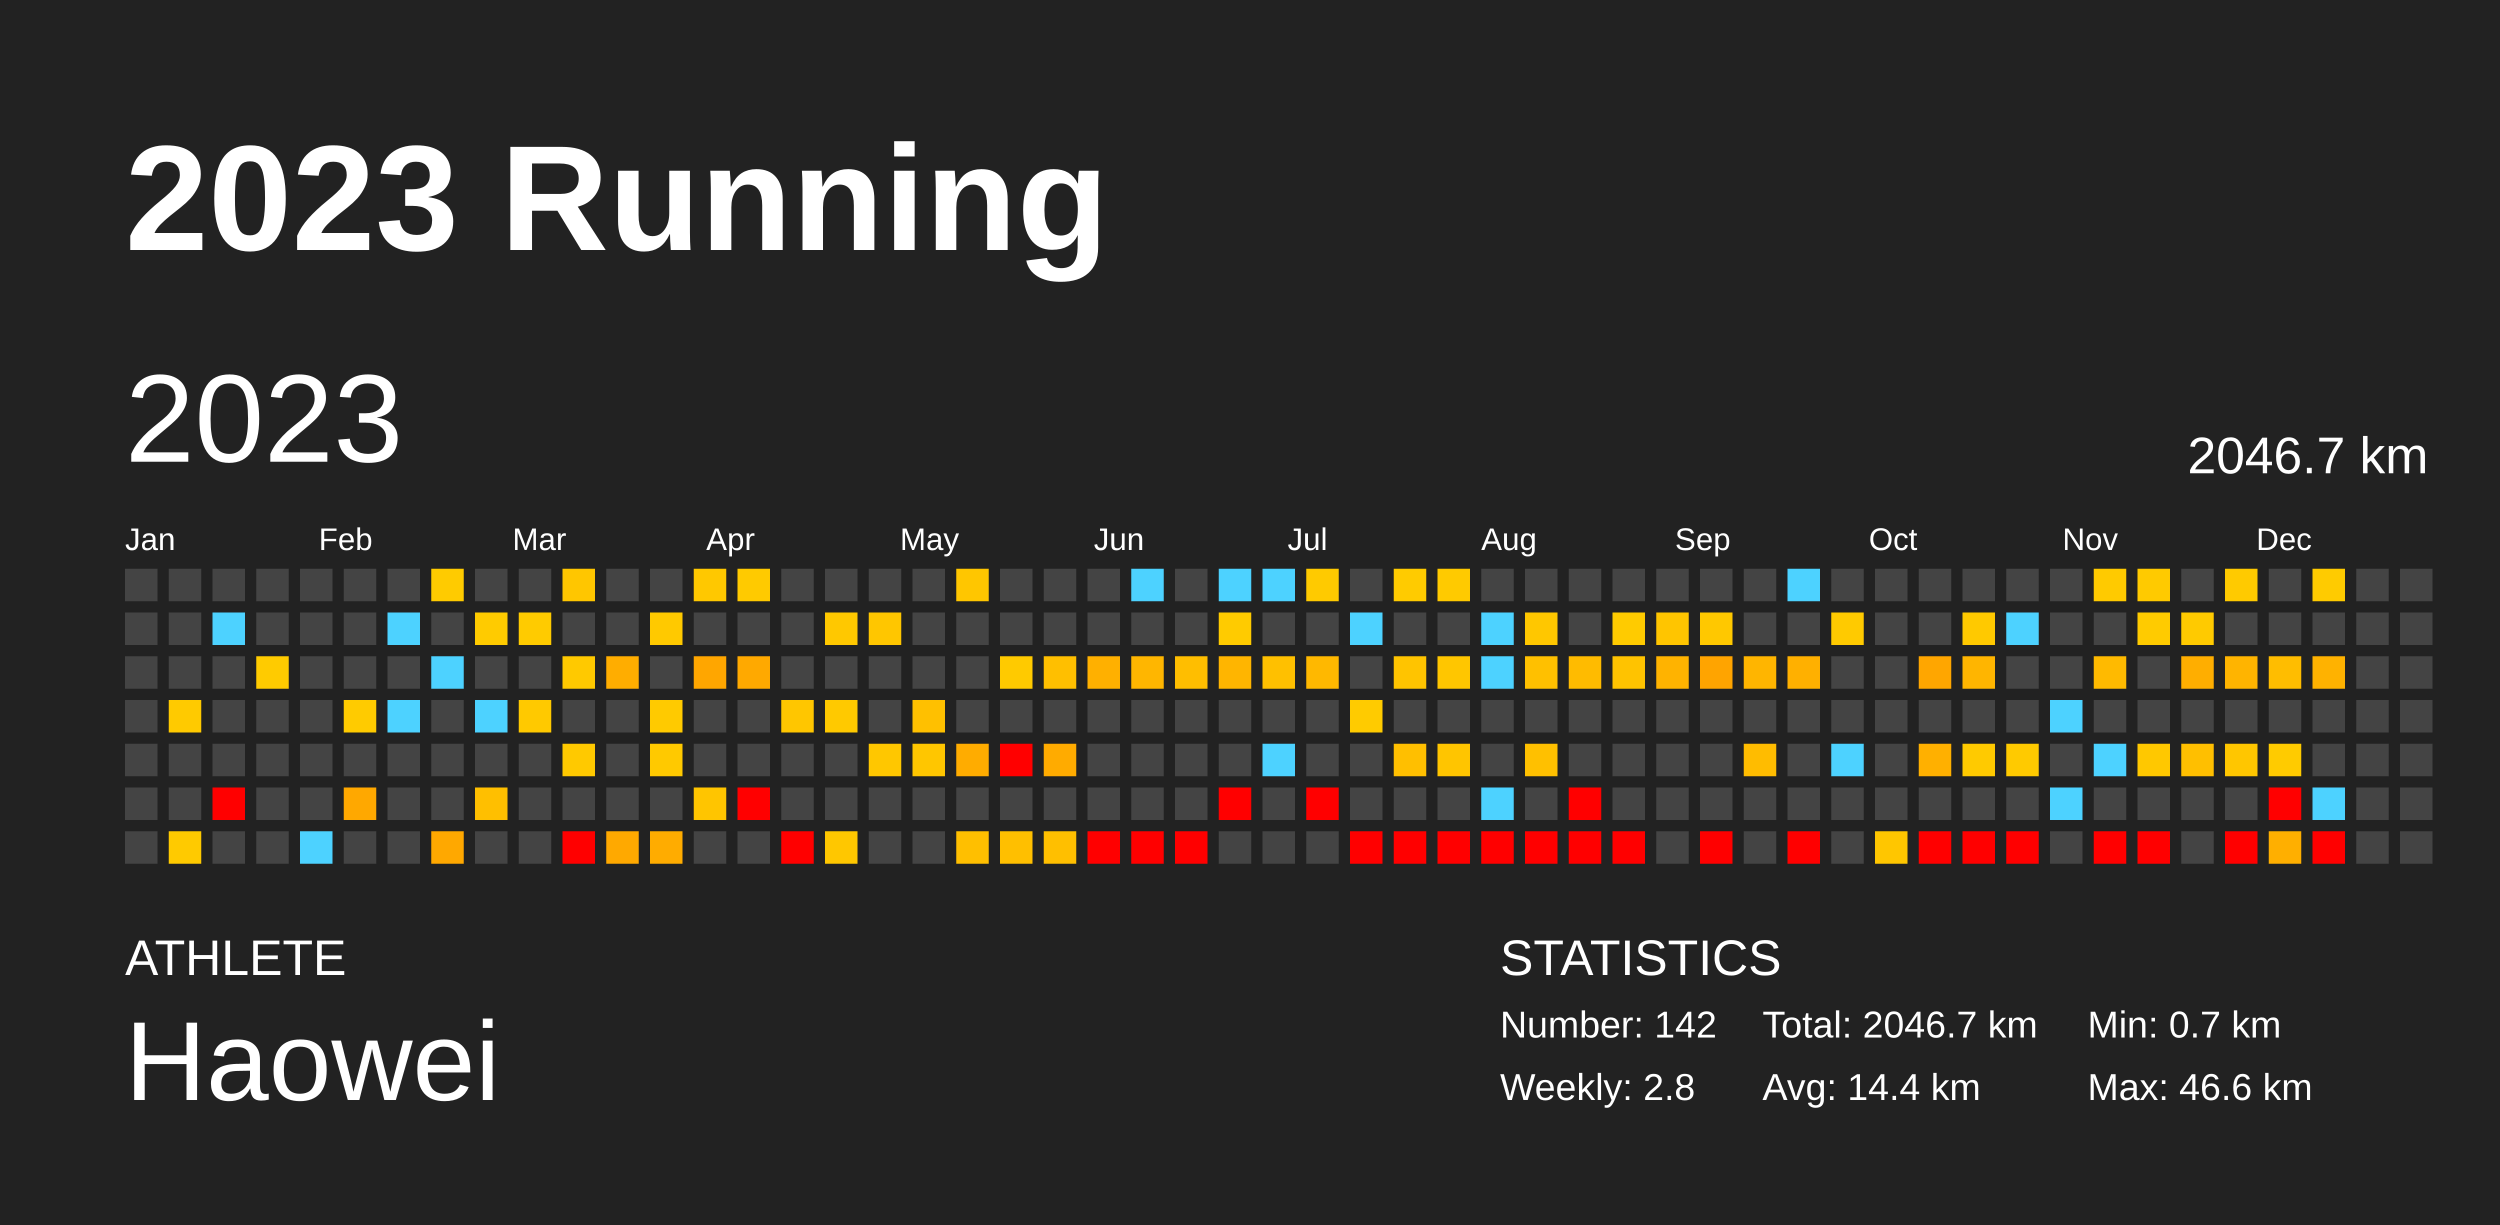
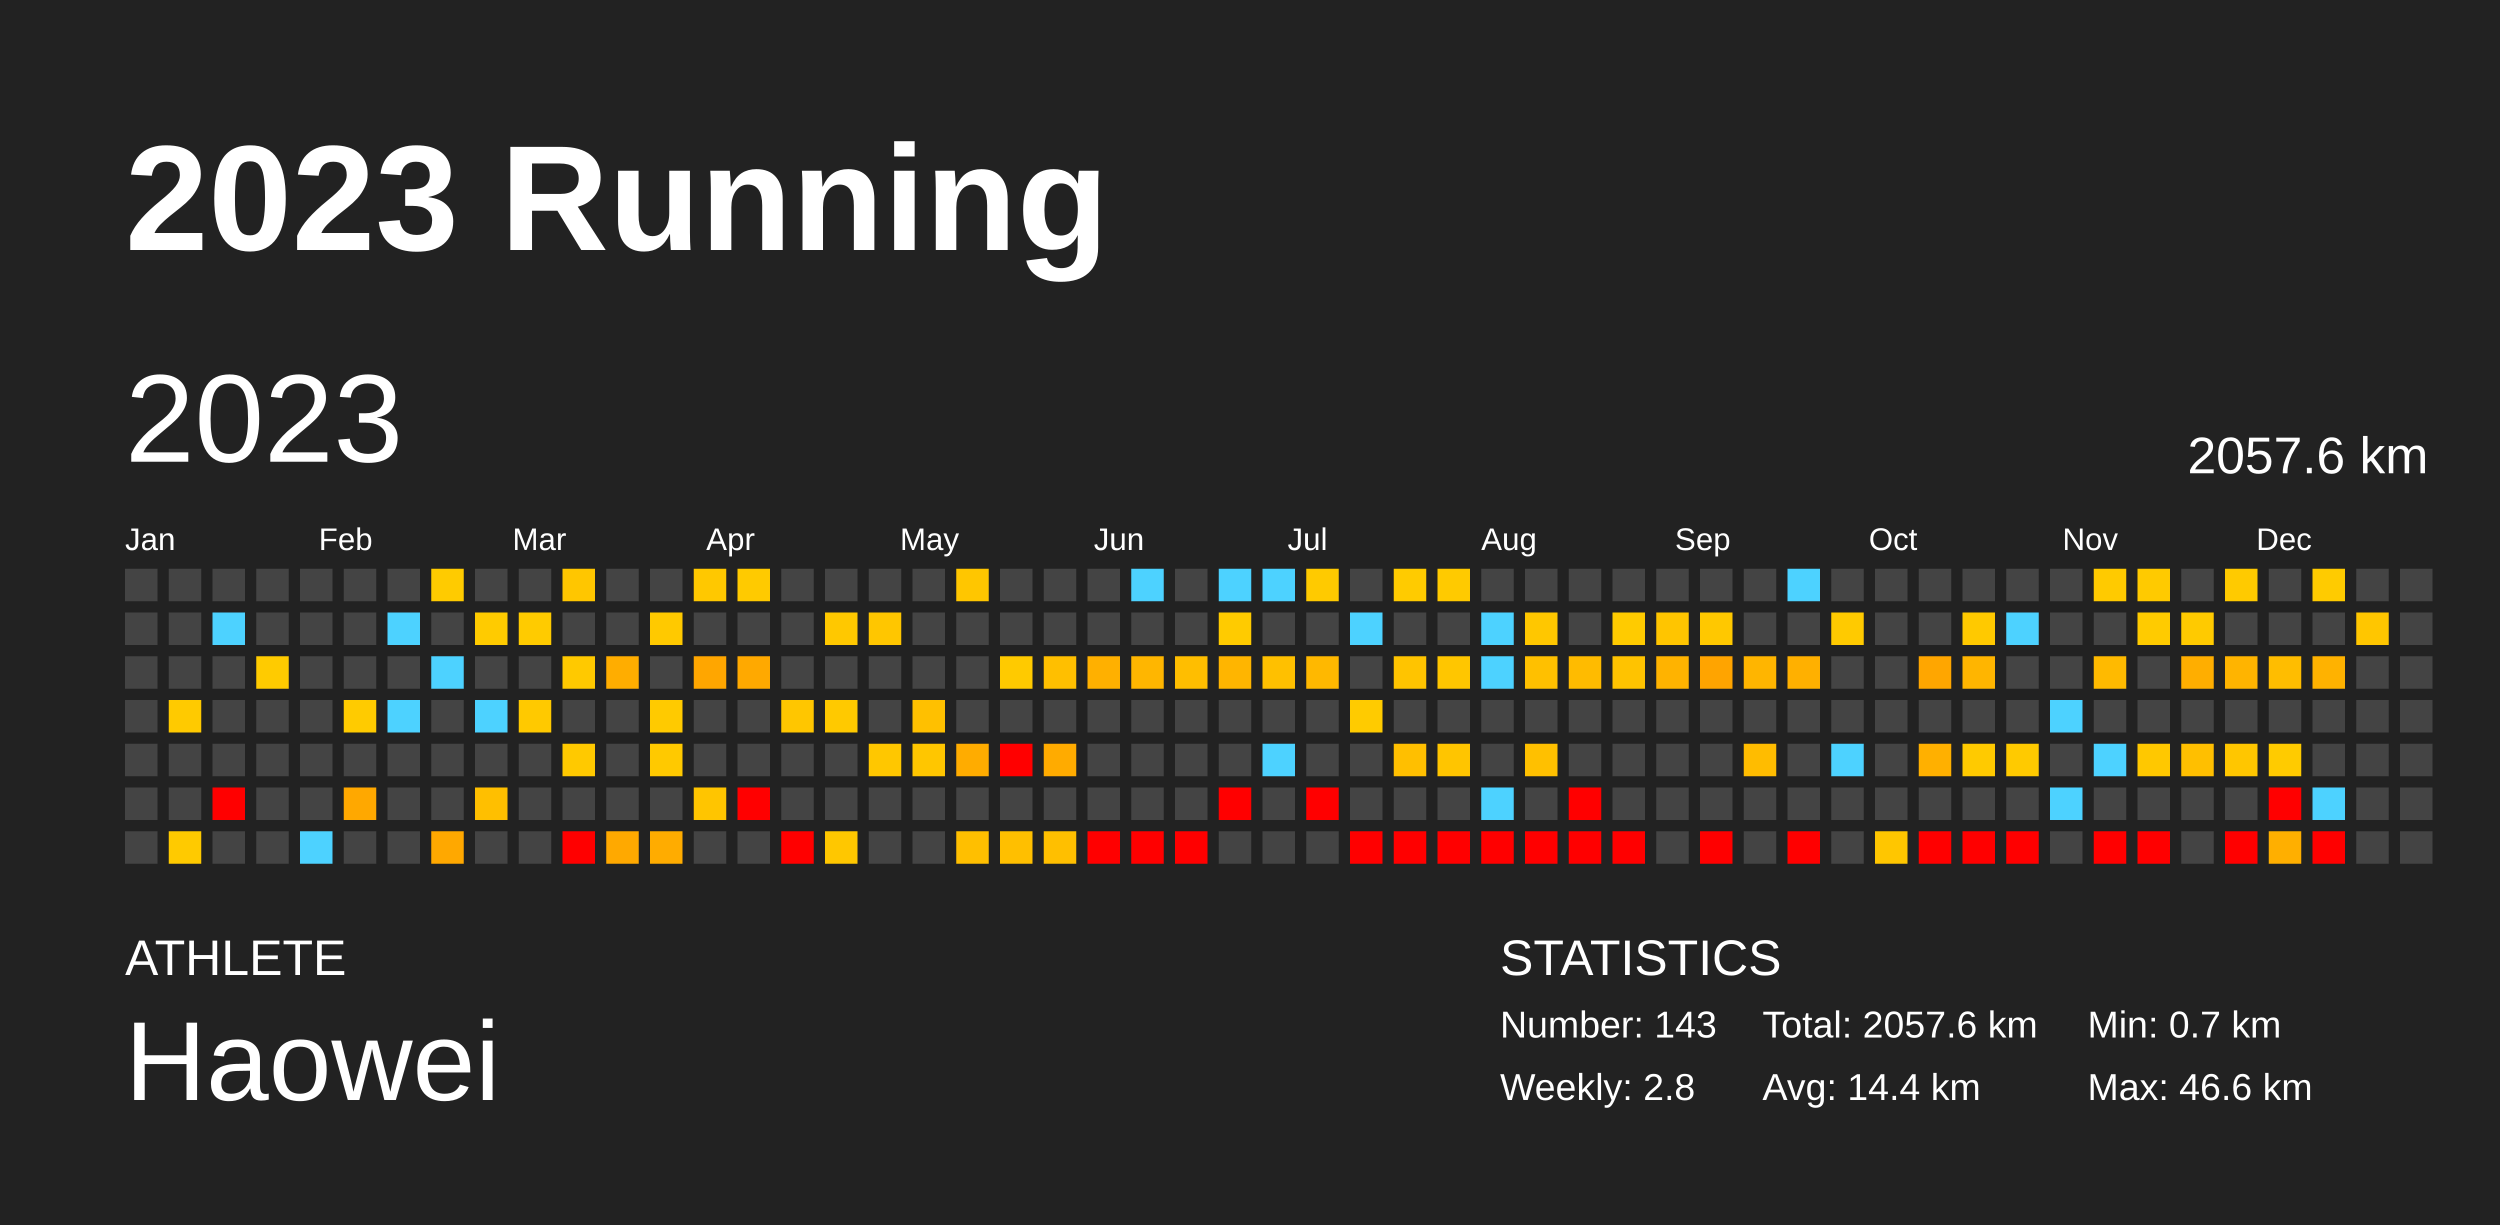
<svg xmlns="http://www.w3.org/2000/svg" baseProfile="full" height="98mm" version="1.1" viewBox="0,0,200,98" width="200mm">
  <defs />
  <rect fill="#222222" height="98" width="200" x="0" y="0" />
  <text fill="#FFFFFF" style="font-size:12px; font-family:Arial; font-weight:bold;" x="10" y="20">2023 Running</text>
  <text fill="#FFFFFF" style="font-size:4px; font-family:Arial" x="10" y="78">ATHLETE</text>
  <text fill="#FFFFFF" style="font-size:9px; font-family:Arial" x="10" y="88">Haowei</text>
  <text fill="#FFFFFF" style="font-size:4px; font-family:Arial" x="120" y="78">STATISTICS</text>
-   <text fill="#FFFFFF" style="font-size:3px; font-family:Arial" x="120" y="83">Number: 142</text>
+   <text fill="#FFFFFF" style="font-size:3px; font-family:Arial" x="120" y="83">Number: 143</text>
  <text fill="#FFFFFF" style="font-size:3px; font-family:Arial" x="120" y="88">Weekly: 2.8</text>
-   <text fill="#FFFFFF" style="font-size:3px; font-family:Arial" x="141" y="83">Total: 2046.7 km</text>
+   <text fill="#FFFFFF" style="font-size:3px; font-family:Arial" x="141" y="83">Total: 2057.6 km</text>
  <text fill="#FFFFFF" style="font-size:3px; font-family:Arial" x="141" y="88">Avg: 14.4 km</text>
  <text fill="#FFFFFF" style="font-size:3px; font-family:Arial" x="167" y="83">Min: 0.7 km</text>
  <text fill="#FFFFFF" style="font-size:3px; font-family:Arial" x="167" y="88">Max: 46.6 km</text>
  <text dominant-baseline="hanging" fill="#FFFFFF" style="font-size:10.0px; font-family:Arial;" x="10" y="30">2023</text>
-   <text dominant-baseline="hanging" fill="#FFFFFF" style="font-size:4.125px; font-family:Arial;" x="175" y="35">2046.7 km</text>
+   <text dominant-baseline="hanging" fill="#FFFFFF" style="font-size:4.125px; font-family:Arial;" x="175" y="35">2057.6 km</text>
  <text fill="#FFFFFF" style="font-size:2.5px; font-family:Arial" x="10.0" y="44">Jan</text>
  <text fill="#FFFFFF" style="font-size:2.5px; font-family:Arial" x="25.5" y="44">Feb</text>
  <text fill="#FFFFFF" style="font-size:2.5px; font-family:Arial" x="41.0" y="44">Mar</text>
  <text fill="#FFFFFF" style="font-size:2.5px; font-family:Arial" x="56.5" y="44">Apr</text>
  <text fill="#FFFFFF" style="font-size:2.5px; font-family:Arial" x="72.0" y="44">May</text>
  <text fill="#FFFFFF" style="font-size:2.5px; font-family:Arial" x="87.5" y="44">Jun</text>
  <text fill="#FFFFFF" style="font-size:2.5px; font-family:Arial" x="103.0" y="44">Jul</text>
  <text fill="#FFFFFF" style="font-size:2.5px; font-family:Arial" x="118.5" y="44">Aug</text>
  <text fill="#FFFFFF" style="font-size:2.5px; font-family:Arial" x="134.0" y="44">Sep</text>
  <text fill="#FFFFFF" style="font-size:2.5px; font-family:Arial" x="149.5" y="44">Oct</text>
  <text fill="#FFFFFF" style="font-size:2.5px; font-family:Arial" x="165.0" y="44">Nov</text>
  <text fill="#FFFFFF" style="font-size:2.5px; font-family:Arial" x="180.5" y="44">Dec</text>
  <rect fill="#444444" height="2.6" width="2.6" x="10.0" y="45.5" />
  <rect fill="#444444" height="2.6" width="2.6" x="10.0" y="49.0" />
  <rect fill="#444444" height="2.6" width="2.6" x="10.0" y="52.5" />
  <rect fill="#444444" height="2.6" width="2.6" x="10.0" y="56.0" />
  <rect fill="#444444" height="2.6" width="2.6" x="10.0" y="59.5" />
  <rect fill="#444444" height="2.6" width="2.6" x="10.0" y="63.0" />
  <rect fill="#444444" height="2.6" width="2.6" x="10.0" y="66.5" />
  <rect fill="#444444" height="2.6" width="2.6" x="13.5" y="45.5" />
  <rect fill="#444444" height="2.6" width="2.6" x="13.5" y="49.0" />
  <rect fill="#444444" height="2.6" width="2.6" x="13.5" y="52.5" />
  <rect fill="#ffca00" height="2.6" width="2.6" x="13.5" y="56.0" />
  <rect fill="#444444" height="2.6" width="2.6" x="13.5" y="59.5" />
  <rect fill="#444444" height="2.6" width="2.6" x="13.5" y="63.0" />
  <rect fill="#ffca00" height="2.6" width="2.6" x="13.5" y="66.5" />
  <rect fill="#444444" height="2.6" width="2.6" x="17.0" y="45.5" />
  <rect fill="#4dd2ff" height="2.6" width="2.6" x="17.0" y="49.0" />
  <rect fill="#444444" height="2.6" width="2.6" x="17.0" y="52.5" />
  <rect fill="#444444" height="2.6" width="2.6" x="17.0" y="56.0" />
  <rect fill="#444444" height="2.6" width="2.6" x="17.0" y="59.5" />
  <rect fill="red" height="2.6" width="2.6" x="17.0" y="63.0" />
  <rect fill="#444444" height="2.6" width="2.6" x="17.0" y="66.5" />
  <rect fill="#444444" height="2.6" width="2.6" x="20.5" y="45.5" />
  <rect fill="#444444" height="2.6" width="2.6" x="20.5" y="49.0" />
  <rect fill="#ffcb00" height="2.6" width="2.6" x="20.5" y="52.5" />
  <rect fill="#444444" height="2.6" width="2.6" x="20.5" y="56.0" />
  <rect fill="#444444" height="2.6" width="2.6" x="20.5" y="59.5" />
  <rect fill="#444444" height="2.6" width="2.6" x="20.5" y="63.0" />
  <rect fill="#444444" height="2.6" width="2.6" x="20.5" y="66.5" />
  <rect fill="#444444" height="2.6" width="2.6" x="24.0" y="45.5" />
  <rect fill="#444444" height="2.6" width="2.6" x="24.0" y="49.0" />
  <rect fill="#444444" height="2.6" width="2.6" x="24.0" y="52.5" />
  <rect fill="#444444" height="2.6" width="2.6" x="24.0" y="56.0" />
  <rect fill="#444444" height="2.6" width="2.6" x="24.0" y="59.5" />
  <rect fill="#444444" height="2.6" width="2.6" x="24.0" y="63.0" />
  <rect fill="#4dd2ff" height="2.6" width="2.6" x="24.0" y="66.5" />
  <rect fill="#444444" height="2.6" width="2.6" x="27.5" y="45.5" />
  <rect fill="#444444" height="2.6" width="2.6" x="27.5" y="49.0" />
  <rect fill="#444444" height="2.6" width="2.6" x="27.5" y="52.5" />
  <rect fill="#ffcb00" height="2.6" width="2.6" x="27.5" y="56.0" />
  <rect fill="#444444" height="2.6" width="2.6" x="27.5" y="59.5" />
  <rect fill="#ffa800" height="2.6" width="2.6" x="27.5" y="63.0" />
  <rect fill="#444444" height="2.6" width="2.6" x="27.5" y="66.5" />
  <rect fill="#444444" height="2.6" width="2.6" x="31.0" y="45.5" />
  <rect fill="#4dd2ff" height="2.6" width="2.6" x="31.0" y="49.0" />
  <rect fill="#444444" height="2.6" width="2.6" x="31.0" y="52.5" />
  <rect fill="#4dd2ff" height="2.6" width="2.6" x="31.0" y="56.0" />
  <rect fill="#444444" height="2.6" width="2.6" x="31.0" y="59.5" />
  <rect fill="#444444" height="2.6" width="2.6" x="31.0" y="63.0" />
  <rect fill="#444444" height="2.6" width="2.6" x="31.0" y="66.5" />
  <rect fill="#ffcb00" height="2.6" width="2.6" x="34.5" y="45.5" />
  <rect fill="#444444" height="2.6" width="2.6" x="34.5" y="49.0" />
  <rect fill="#4dd2ff" height="2.6" width="2.6" x="34.5" y="52.5" />
  <rect fill="#444444" height="2.6" width="2.6" x="34.5" y="56.0" />
  <rect fill="#444444" height="2.6" width="2.6" x="34.5" y="59.5" />
  <rect fill="#444444" height="2.6" width="2.6" x="34.5" y="63.0" />
  <rect fill="#ffa800" height="2.6" width="2.6" x="34.5" y="66.5" />
  <rect fill="#444444" height="2.6" width="2.6" x="38.0" y="45.5" />
  <rect fill="#ffcb00" height="2.6" width="2.6" x="38.0" y="49.0" />
  <rect fill="#444444" height="2.6" width="2.6" x="38.0" y="52.5" />
  <rect fill="#4dd2ff" height="2.6" width="2.6" x="38.0" y="56.0" />
  <rect fill="#444444" height="2.6" width="2.6" x="38.0" y="59.5" />
  <rect fill="#ffbf00" height="2.6" width="2.6" x="38.0" y="63.0" />
  <rect fill="#444444" height="2.6" width="2.6" x="38.0" y="66.5" />
  <rect fill="#444444" height="2.6" width="2.6" x="41.5" y="45.5" />
  <rect fill="#ffcb00" height="2.6" width="2.6" x="41.5" y="49.0" />
  <rect fill="#444444" height="2.6" width="2.6" x="41.5" y="52.5" />
  <rect fill="#ffc900" height="2.6" width="2.6" x="41.5" y="56.0" />
  <rect fill="#444444" height="2.6" width="2.6" x="41.5" y="59.5" />
  <rect fill="#444444" height="2.6" width="2.6" x="41.5" y="63.0" />
  <rect fill="#444444" height="2.6" width="2.6" x="41.5" y="66.5" />
  <rect fill="#ffc600" height="2.6" width="2.6" x="45.0" y="45.5" />
  <rect fill="#444444" height="2.6" width="2.6" x="45.0" y="49.0" />
  <rect fill="#ffc900" height="2.6" width="2.6" x="45.0" y="52.5" />
  <rect fill="#444444" height="2.6" width="2.6" x="45.0" y="56.0" />
  <rect fill="#ffc900" height="2.6" width="2.6" x="45.0" y="59.5" />
  <rect fill="#444444" height="2.6" width="2.6" x="45.0" y="63.0" />
  <rect fill="red" height="2.6" width="2.6" x="45.0" y="66.5" />
  <rect fill="#444444" height="2.6" width="2.6" x="48.5" y="45.5" />
  <rect fill="#444444" height="2.6" width="2.6" x="48.5" y="49.0" />
  <rect fill="#ffad00" height="2.6" width="2.6" x="48.5" y="52.5" />
  <rect fill="#444444" height="2.6" width="2.6" x="48.5" y="56.0" />
  <rect fill="#444444" height="2.6" width="2.6" x="48.5" y="59.5" />
  <rect fill="#444444" height="2.6" width="2.6" x="48.5" y="63.0" />
  <rect fill="#ffa900" height="2.6" width="2.6" x="48.5" y="66.5" />
  <rect fill="#444444" height="2.6" width="2.6" x="52.0" y="45.5" />
  <rect fill="#ffc900" height="2.6" width="2.6" x="52.0" y="49.0" />
  <rect fill="#444444" height="2.6" width="2.6" x="52.0" y="52.5" />
  <rect fill="#ffca00" height="2.6" width="2.6" x="52.0" y="56.0" />
  <rect fill="#ffc900" height="2.6" width="2.6" x="52.0" y="59.5" />
  <rect fill="#444444" height="2.6" width="2.6" x="52.0" y="63.0" />
  <rect fill="#ffac00" height="2.6" width="2.6" x="52.0" y="66.5" />
  <rect fill="#ffc800" height="2.6" width="2.6" x="55.5" y="45.5" />
  <rect fill="#444444" height="2.6" width="2.6" x="55.5" y="49.0" />
  <rect fill="#ffa600" height="2.6" width="2.6" x="55.5" y="52.5" />
  <rect fill="#444444" height="2.6" width="2.6" x="55.5" y="56.0" />
  <rect fill="#444444" height="2.6" width="2.6" x="55.5" y="59.5" />
  <rect fill="#ffc500" height="2.6" width="2.6" x="55.5" y="63.0" />
  <rect fill="#444444" height="2.6" width="2.6" x="55.5" y="66.5" />
  <rect fill="#ffca00" height="2.6" width="2.6" x="59.0" y="45.5" />
  <rect fill="#444444" height="2.6" width="2.6" x="59.0" y="49.0" />
  <rect fill="#ffa900" height="2.6" width="2.6" x="59.0" y="52.5" />
  <rect fill="#444444" height="2.6" width="2.6" x="59.0" y="56.0" />
  <rect fill="#444444" height="2.6" width="2.6" x="59.0" y="59.5" />
  <rect fill="red" height="2.6" width="2.6" x="59.0" y="63.0" />
  <rect fill="#444444" height="2.6" width="2.6" x="59.0" y="66.5" />
  <rect fill="#444444" height="2.6" width="2.6" x="62.5" y="45.5" />
  <rect fill="#444444" height="2.6" width="2.6" x="62.5" y="49.0" />
  <rect fill="#444444" height="2.6" width="2.6" x="62.5" y="52.5" />
  <rect fill="#ffc600" height="2.6" width="2.6" x="62.5" y="56.0" />
  <rect fill="#444444" height="2.6" width="2.6" x="62.5" y="59.5" />
  <rect fill="#444444" height="2.6" width="2.6" x="62.5" y="63.0" />
  <rect fill="red" height="2.6" width="2.6" x="62.5" y="66.5" />
  <rect fill="#444444" height="2.6" width="2.6" x="66.0" y="45.5" />
  <rect fill="#ffc800" height="2.6" width="2.6" x="66.0" y="49.0" />
  <rect fill="#444444" height="2.6" width="2.6" x="66.0" y="52.5" />
  <rect fill="#ffc900" height="2.6" width="2.6" x="66.0" y="56.0" />
  <rect fill="#444444" height="2.6" width="2.6" x="66.0" y="59.5" />
  <rect fill="#444444" height="2.6" width="2.6" x="66.0" y="63.0" />
  <rect fill="#ffc700" height="2.6" width="2.6" x="66.0" y="66.5" />
  <rect fill="#444444" height="2.6" width="2.6" x="69.5" y="45.5" />
  <rect fill="#ffc600" height="2.6" width="2.6" x="69.5" y="49.0" />
  <rect fill="#444444" height="2.6" width="2.6" x="69.5" y="52.5" />
  <rect fill="#444444" height="2.6" width="2.6" x="69.5" y="56.0" />
  <rect fill="#ffc700" height="2.6" width="2.6" x="69.5" y="59.5" />
  <rect fill="#444444" height="2.6" width="2.6" x="69.5" y="63.0" />
  <rect fill="#444444" height="2.6" width="2.6" x="69.5" y="66.5" />
  <rect fill="#444444" height="2.6" width="2.6" x="73.0" y="45.5" />
  <rect fill="#444444" height="2.6" width="2.6" x="73.0" y="49.0" />
  <rect fill="#444444" height="2.6" width="2.6" x="73.0" y="52.5" />
  <rect fill="#ffc000" height="2.6" width="2.6" x="73.0" y="56.0" />
  <rect fill="#ffc600" height="2.6" width="2.6" x="73.0" y="59.5" />
  <rect fill="#444444" height="2.6" width="2.6" x="73.0" y="63.0" />
  <rect fill="#444444" height="2.6" width="2.6" x="73.0" y="66.5" />
  <rect fill="#ffc600" height="2.6" width="2.6" x="76.5" y="45.5" />
  <rect fill="#444444" height="2.6" width="2.6" x="76.5" y="49.0" />
  <rect fill="#444444" height="2.6" width="2.6" x="76.5" y="52.5" />
  <rect fill="#444444" height="2.6" width="2.6" x="76.5" y="56.0" />
  <rect fill="#ffac00" height="2.6" width="2.6" x="76.5" y="59.5" />
  <rect fill="#444444" height="2.6" width="2.6" x="76.5" y="63.0" />
  <rect fill="#ffbf00" height="2.6" width="2.6" x="76.5" y="66.5" />
  <rect fill="#444444" height="2.6" width="2.6" x="80.0" y="45.5" />
  <rect fill="#444444" height="2.6" width="2.6" x="80.0" y="49.0" />
  <rect fill="#ffca00" height="2.6" width="2.6" x="80.0" y="52.5" />
  <rect fill="#444444" height="2.6" width="2.6" x="80.0" y="56.0" />
  <rect fill="red" height="2.6" width="2.6" x="80.0" y="59.5" />
  <rect fill="#444444" height="2.6" width="2.6" x="80.0" y="63.0" />
  <rect fill="#ffbf00" height="2.6" width="2.6" x="80.0" y="66.5" />
  <rect fill="#444444" height="2.6" width="2.6" x="83.5" y="45.5" />
  <rect fill="#444444" height="2.6" width="2.6" x="83.5" y="49.0" />
  <rect fill="#ffbf00" height="2.6" width="2.6" x="83.5" y="52.5" />
  <rect fill="#444444" height="2.6" width="2.6" x="83.5" y="56.0" />
  <rect fill="#ffab00" height="2.6" width="2.6" x="83.5" y="59.5" />
  <rect fill="#444444" height="2.6" width="2.6" x="83.5" y="63.0" />
  <rect fill="#ffbf00" height="2.6" width="2.6" x="83.5" y="66.5" />
  <rect fill="#444444" height="2.6" width="2.6" x="87.0" y="45.5" />
  <rect fill="#444444" height="2.6" width="2.6" x="87.0" y="49.0" />
  <rect fill="#ffb000" height="2.6" width="2.6" x="87.0" y="52.5" />
  <rect fill="#444444" height="2.6" width="2.6" x="87.0" y="56.0" />
  <rect fill="#444444" height="2.6" width="2.6" x="87.0" y="59.5" />
  <rect fill="#444444" height="2.6" width="2.6" x="87.0" y="63.0" />
  <rect fill="red" height="2.6" width="2.6" x="87.0" y="66.5" />
  <rect fill="#4dd2ff" height="2.6" width="2.6" x="90.5" y="45.5" />
  <rect fill="#444444" height="2.6" width="2.6" x="90.5" y="49.0" />
  <rect fill="#ffb600" height="2.6" width="2.6" x="90.5" y="52.5" />
  <rect fill="#444444" height="2.6" width="2.6" x="90.5" y="56.0" />
  <rect fill="#444444" height="2.6" width="2.6" x="90.5" y="59.5" />
  <rect fill="#444444" height="2.6" width="2.6" x="90.5" y="63.0" />
  <rect fill="red" height="2.6" width="2.6" x="90.5" y="66.5" />
  <rect fill="#444444" height="2.6" width="2.6" x="94.0" y="45.5" />
  <rect fill="#444444" height="2.6" width="2.6" x="94.0" y="49.0" />
  <rect fill="#ffbe00" height="2.6" width="2.6" x="94.0" y="52.5" />
  <rect fill="#444444" height="2.6" width="2.6" x="94.0" y="56.0" />
  <rect fill="#444444" height="2.6" width="2.6" x="94.0" y="59.5" />
  <rect fill="#444444" height="2.6" width="2.6" x="94.0" y="63.0" />
  <rect fill="red" height="2.6" width="2.6" x="94.0" y="66.5" />
  <rect fill="#4dd2ff" height="2.6" width="2.6" x="97.5" y="45.5" />
  <rect fill="#ffcb00" height="2.6" width="2.6" x="97.5" y="49.0" />
  <rect fill="#ffb500" height="2.6" width="2.6" x="97.5" y="52.5" />
  <rect fill="#444444" height="2.6" width="2.6" x="97.5" y="56.0" />
  <rect fill="#444444" height="2.6" width="2.6" x="97.5" y="59.5" />
  <rect fill="red" height="2.6" width="2.6" x="97.5" y="63.0" />
  <rect fill="#444444" height="2.6" width="2.6" x="97.5" y="66.5" />
  <rect fill="#4dd2ff" height="2.6" width="2.6" x="101.0" y="45.5" />
  <rect fill="#444444" height="2.6" width="2.6" x="101.0" y="49.0" />
  <rect fill="#ffc000" height="2.6" width="2.6" x="101.0" y="52.5" />
  <rect fill="#444444" height="2.6" width="2.6" x="101.0" y="56.0" />
  <rect fill="#4dd2ff" height="2.6" width="2.6" x="101.0" y="59.5" />
  <rect fill="#444444" height="2.6" width="2.6" x="101.0" y="63.0" />
  <rect fill="#444444" height="2.6" width="2.6" x="101.0" y="66.5" />
  <rect fill="#ffca00" height="2.6" width="2.6" x="104.5" y="45.5" />
  <rect fill="#444444" height="2.6" width="2.6" x="104.5" y="49.0" />
  <rect fill="#ffb800" height="2.6" width="2.6" x="104.5" y="52.5" />
  <rect fill="#444444" height="2.6" width="2.6" x="104.5" y="56.0" />
  <rect fill="#444444" height="2.6" width="2.6" x="104.5" y="59.5" />
  <rect fill="red" height="2.6" width="2.6" x="104.5" y="63.0" />
  <rect fill="#444444" height="2.6" width="2.6" x="104.5" y="66.5" />
  <rect fill="#444444" height="2.6" width="2.6" x="108.0" y="45.5" />
  <rect fill="#4dd2ff" height="2.6" width="2.6" x="108.0" y="49.0" />
  <rect fill="#444444" height="2.6" width="2.6" x="108.0" y="52.5" />
  <rect fill="#ffcb00" height="2.6" width="2.6" x="108.0" y="56.0" />
  <rect fill="#444444" height="2.6" width="2.6" x="108.0" y="59.5" />
  <rect fill="#444444" height="2.6" width="2.6" x="108.0" y="63.0" />
  <rect fill="red" height="2.6" width="2.6" x="108.0" y="66.5" />
  <rect fill="#ffcb00" height="2.6" width="2.6" x="111.5" y="45.5" />
  <rect fill="#444444" height="2.6" width="2.6" x="111.5" y="49.0" />
  <rect fill="#ffc400" height="2.6" width="2.6" x="111.5" y="52.5" />
  <rect fill="#444444" height="2.6" width="2.6" x="111.5" y="56.0" />
  <rect fill="#ffbf00" height="2.6" width="2.6" x="111.5" y="59.5" />
  <rect fill="#444444" height="2.6" width="2.6" x="111.5" y="63.0" />
  <rect fill="red" height="2.6" width="2.6" x="111.5" y="66.5" />
  <rect fill="#ffca00" height="2.6" width="2.6" x="115.0" y="45.5" />
  <rect fill="#444444" height="2.6" width="2.6" x="115.0" y="49.0" />
  <rect fill="#ffc600" height="2.6" width="2.6" x="115.0" y="52.5" />
  <rect fill="#444444" height="2.6" width="2.6" x="115.0" y="56.0" />
  <rect fill="#ffc500" height="2.6" width="2.6" x="115.0" y="59.5" />
  <rect fill="#444444" height="2.6" width="2.6" x="115.0" y="63.0" />
  <rect fill="red" height="2.6" width="2.6" x="115.0" y="66.5" />
  <rect fill="#444444" height="2.6" width="2.6" x="118.5" y="45.5" />
  <rect fill="#4dd2ff" height="2.6" width="2.6" x="118.5" y="49.0" />
  <rect fill="#4dd2ff" height="2.6" width="2.6" x="118.5" y="52.5" />
  <rect fill="#444444" height="2.6" width="2.6" x="118.5" y="56.0" />
  <rect fill="#444444" height="2.6" width="2.6" x="118.5" y="59.5" />
  <rect fill="#4dd2ff" height="2.6" width="2.6" x="118.5" y="63.0" />
  <rect fill="red" height="2.6" width="2.6" x="118.5" y="66.5" />
  <rect fill="#444444" height="2.6" width="2.6" x="122.0" y="45.5" />
  <rect fill="#ffc700" height="2.6" width="2.6" x="122.0" y="49.0" />
  <rect fill="#ffc000" height="2.6" width="2.6" x="122.0" y="52.5" />
  <rect fill="#444444" height="2.6" width="2.6" x="122.0" y="56.0" />
  <rect fill="#ffc000" height="2.6" width="2.6" x="122.0" y="59.5" />
  <rect fill="#444444" height="2.6" width="2.6" x="122.0" y="63.0" />
  <rect fill="red" height="2.6" width="2.6" x="122.0" y="66.5" />
  <rect fill="#444444" height="2.6" width="2.6" x="125.5" y="45.5" />
  <rect fill="#444444" height="2.6" width="2.6" x="125.5" y="49.0" />
  <rect fill="#ffbb00" height="2.6" width="2.6" x="125.5" y="52.5" />
  <rect fill="#444444" height="2.6" width="2.6" x="125.5" y="56.0" />
  <rect fill="#444444" height="2.6" width="2.6" x="125.5" y="59.5" />
  <rect fill="red" height="2.6" width="2.6" x="125.5" y="63.0" />
  <rect fill="red" height="2.6" width="2.6" x="125.5" y="66.5" />
  <rect fill="#444444" height="2.6" width="2.6" x="129.0" y="45.5" />
  <rect fill="#ffcb00" height="2.6" width="2.6" x="129.0" y="49.0" />
  <rect fill="#ffc300" height="2.6" width="2.6" x="129.0" y="52.5" />
  <rect fill="#444444" height="2.6" width="2.6" x="129.0" y="56.0" />
  <rect fill="#444444" height="2.6" width="2.6" x="129.0" y="59.5" />
  <rect fill="#444444" height="2.6" width="2.6" x="129.0" y="63.0" />
  <rect fill="red" height="2.6" width="2.6" x="129.0" y="66.5" />
  <rect fill="#444444" height="2.6" width="2.6" x="132.5" y="45.5" />
  <rect fill="#ffc500" height="2.6" width="2.6" x="132.5" y="49.0" />
  <rect fill="#ffb300" height="2.6" width="2.6" x="132.5" y="52.5" />
  <rect fill="#444444" height="2.6" width="2.6" x="132.5" y="56.0" />
  <rect fill="#444444" height="2.6" width="2.6" x="132.5" y="59.5" />
  <rect fill="#444444" height="2.6" width="2.6" x="132.5" y="63.0" />
  <rect fill="#444444" height="2.6" width="2.6" x="132.5" y="66.5" />
  <rect fill="#444444" height="2.6" width="2.6" x="136.0" y="45.5" />
  <rect fill="#ffc800" height="2.6" width="2.6" x="136.0" y="49.0" />
  <rect fill="#ffa400" height="2.6" width="2.6" x="136.0" y="52.5" />
  <rect fill="#444444" height="2.6" width="2.6" x="136.0" y="56.0" />
  <rect fill="#444444" height="2.6" width="2.6" x="136.0" y="59.5" />
  <rect fill="#444444" height="2.6" width="2.6" x="136.0" y="63.0" />
  <rect fill="red" height="2.6" width="2.6" x="136.0" y="66.5" />
  <rect fill="#444444" height="2.6" width="2.6" x="139.5" y="45.5" />
  <rect fill="#444444" height="2.6" width="2.6" x="139.5" y="49.0" />
  <rect fill="#ffb500" height="2.6" width="2.6" x="139.5" y="52.5" />
  <rect fill="#444444" height="2.6" width="2.6" x="139.5" y="56.0" />
  <rect fill="#ffbc00" height="2.6" width="2.6" x="139.5" y="59.5" />
  <rect fill="#444444" height="2.6" width="2.6" x="139.5" y="63.0" />
  <rect fill="#444444" height="2.6" width="2.6" x="139.5" y="66.5" />
  <rect fill="#4dd2ff" height="2.6" width="2.6" x="143.0" y="45.5" />
  <rect fill="#444444" height="2.6" width="2.6" x="143.0" y="49.0" />
  <rect fill="#ffb000" height="2.6" width="2.6" x="143.0" y="52.5" />
  <rect fill="#444444" height="2.6" width="2.6" x="143.0" y="56.0" />
  <rect fill="#444444" height="2.6" width="2.6" x="143.0" y="59.5" />
  <rect fill="#444444" height="2.6" width="2.6" x="143.0" y="63.0" />
  <rect fill="red" height="2.6" width="2.6" x="143.0" y="66.5" />
  <rect fill="#444444" height="2.6" width="2.6" x="146.5" y="45.5" />
  <rect fill="#ffca00" height="2.6" width="2.6" x="146.5" y="49.0" />
  <rect fill="#444444" height="2.6" width="2.6" x="146.5" y="52.5" />
  <rect fill="#444444" height="2.6" width="2.6" x="146.5" y="56.0" />
  <rect fill="#4dd2ff" height="2.6" width="2.6" x="146.5" y="59.5" />
  <rect fill="#444444" height="2.6" width="2.6" x="146.5" y="63.0" />
  <rect fill="#444444" height="2.6" width="2.6" x="146.5" y="66.5" />
  <rect fill="#444444" height="2.6" width="2.6" x="150.0" y="45.5" />
  <rect fill="#444444" height="2.6" width="2.6" x="150.0" y="49.0" />
  <rect fill="#444444" height="2.6" width="2.6" x="150.0" y="52.5" />
  <rect fill="#444444" height="2.6" width="2.6" x="150.0" y="56.0" />
  <rect fill="#444444" height="2.6" width="2.6" x="150.0" y="59.5" />
  <rect fill="#444444" height="2.6" width="2.6" x="150.0" y="63.0" />
  <rect fill="#ffc600" height="2.6" width="2.6" x="150.0" y="66.5" />
  <rect fill="#444444" height="2.6" width="2.6" x="153.5" y="45.5" />
  <rect fill="#444444" height="2.6" width="2.6" x="153.5" y="49.0" />
  <rect fill="#ffa600" height="2.6" width="2.6" x="153.5" y="52.5" />
  <rect fill="#444444" height="2.6" width="2.6" x="153.5" y="56.0" />
  <rect fill="#ffb000" height="2.6" width="2.6" x="153.5" y="59.5" />
  <rect fill="#444444" height="2.6" width="2.6" x="153.5" y="63.0" />
  <rect fill="red" height="2.6" width="2.6" x="153.5" y="66.5" />
  <rect fill="#444444" height="2.6" width="2.6" x="157.0" y="45.5" />
  <rect fill="#ffc900" height="2.6" width="2.6" x="157.0" y="49.0" />
  <rect fill="#ffb500" height="2.6" width="2.6" x="157.0" y="52.5" />
  <rect fill="#444444" height="2.6" width="2.6" x="157.0" y="56.0" />
  <rect fill="#ffca00" height="2.6" width="2.6" x="157.0" y="59.5" />
  <rect fill="#444444" height="2.6" width="2.6" x="157.0" y="63.0" />
  <rect fill="red" height="2.6" width="2.6" x="157.0" y="66.5" />
  <rect fill="#444444" height="2.6" width="2.6" x="160.5" y="45.5" />
  <rect fill="#4dd2ff" height="2.6" width="2.6" x="160.5" y="49.0" />
  <rect fill="#444444" height="2.6" width="2.6" x="160.5" y="52.5" />
  <rect fill="#444444" height="2.6" width="2.6" x="160.5" y="56.0" />
  <rect fill="#ffca00" height="2.6" width="2.6" x="160.5" y="59.5" />
  <rect fill="#444444" height="2.6" width="2.6" x="160.5" y="63.0" />
  <rect fill="red" height="2.6" width="2.6" x="160.5" y="66.5" />
  <rect fill="#444444" height="2.6" width="2.6" x="164.0" y="45.5" />
  <rect fill="#444444" height="2.6" width="2.6" x="164.0" y="49.0" />
  <rect fill="#444444" height="2.6" width="2.6" x="164.0" y="52.5" />
  <rect fill="#4dd2ff" height="2.6" width="2.6" x="164.0" y="56.0" />
  <rect fill="#444444" height="2.6" width="2.6" x="164.0" y="59.5" />
  <rect fill="#4dd2ff" height="2.6" width="2.6" x="164.0" y="63.0" />
  <rect fill="#444444" height="2.6" width="2.6" x="164.0" y="66.5" />
  <rect fill="#ffca00" height="2.6" width="2.6" x="167.5" y="45.5" />
  <rect fill="#444444" height="2.6" width="2.6" x="167.5" y="49.0" />
  <rect fill="#ffba00" height="2.6" width="2.6" x="167.5" y="52.5" />
  <rect fill="#444444" height="2.6" width="2.6" x="167.5" y="56.0" />
  <rect fill="#4dd2ff" height="2.6" width="2.6" x="167.5" y="59.5" />
  <rect fill="#444444" height="2.6" width="2.6" x="167.5" y="63.0" />
  <rect fill="red" height="2.6" width="2.6" x="167.5" y="66.5" />
  <rect fill="#ffca00" height="2.6" width="2.6" x="171.0" y="45.5" />
  <rect fill="#ffcb00" height="2.6" width="2.6" x="171.0" y="49.0" />
  <rect fill="#444444" height="2.6" width="2.6" x="171.0" y="52.5" />
  <rect fill="#444444" height="2.6" width="2.6" x="171.0" y="56.0" />
  <rect fill="#ffc800" height="2.6" width="2.6" x="171.0" y="59.5" />
  <rect fill="#444444" height="2.6" width="2.6" x="171.0" y="63.0" />
  <rect fill="red" height="2.6" width="2.6" x="171.0" y="66.5" />
  <rect fill="#444444" height="2.6" width="2.6" x="174.5" y="45.5" />
  <rect fill="#ffca00" height="2.6" width="2.6" x="174.5" y="49.0" />
  <rect fill="#ffae00" height="2.6" width="2.6" x="174.5" y="52.5" />
  <rect fill="#444444" height="2.6" width="2.6" x="174.5" y="56.0" />
  <rect fill="#ffbf00" height="2.6" width="2.6" x="174.5" y="59.5" />
  <rect fill="#444444" height="2.6" width="2.6" x="174.5" y="63.0" />
  <rect fill="#444444" height="2.6" width="2.6" x="174.5" y="66.5" />
  <rect fill="#ffca00" height="2.6" width="2.6" x="178.0" y="45.5" />
  <rect fill="#444444" height="2.6" width="2.6" x="178.0" y="49.0" />
  <rect fill="#ffb400" height="2.6" width="2.6" x="178.0" y="52.5" />
  <rect fill="#444444" height="2.6" width="2.6" x="178.0" y="56.0" />
  <rect fill="#ffc600" height="2.6" width="2.6" x="178.0" y="59.5" />
  <rect fill="#444444" height="2.6" width="2.6" x="178.0" y="63.0" />
  <rect fill="red" height="2.6" width="2.6" x="178.0" y="66.5" />
  <rect fill="#444444" height="2.6" width="2.6" x="181.5" y="45.5" />
  <rect fill="#444444" height="2.6" width="2.6" x="181.5" y="49.0" />
  <rect fill="#ffbd00" height="2.6" width="2.6" x="181.5" y="52.5" />
  <rect fill="#444444" height="2.6" width="2.6" x="181.5" y="56.0" />
  <rect fill="#ffcb00" height="2.6" width="2.6" x="181.5" y="59.5" />
  <rect fill="red" height="2.6" width="2.6" x="181.5" y="63.0" />
  <rect fill="#ffaf00" height="2.6" width="2.6" x="181.5" y="66.5" />
  <rect fill="#ffcb00" height="2.6" width="2.6" x="185.0" y="45.5" />
  <rect fill="#444444" height="2.6" width="2.6" x="185.0" y="49.0" />
  <rect fill="#ffb200" height="2.6" width="2.6" x="185.0" y="52.5" />
  <rect fill="#444444" height="2.6" width="2.6" x="185.0" y="56.0" />
  <rect fill="#444444" height="2.6" width="2.6" x="185.0" y="59.5" />
  <rect fill="#4dd2ff" height="2.6" width="2.6" x="185.0" y="63.0" />
  <rect fill="red" height="2.6" width="2.6" x="185.0" y="66.5" />
  <rect fill="#444444" height="2.6" width="2.6" x="188.5" y="45.5" />
-   <rect fill="#444444" height="2.6" width="2.6" x="188.5" y="49.0" />
+   <rect fill="#ffc600" height="2.6" width="2.6" x="188.5" y="49.0" />
  <rect fill="#444444" height="2.6" width="2.6" x="188.5" y="52.5" />
  <rect fill="#444444" height="2.6" width="2.6" x="188.5" y="56.0" />
  <rect fill="#444444" height="2.6" width="2.6" x="188.5" y="59.5" />
  <rect fill="#444444" height="2.6" width="2.6" x="188.5" y="63.0" />
  <rect fill="#444444" height="2.6" width="2.6" x="188.5" y="66.5" />
  <rect fill="#444444" height="2.6" width="2.6" x="192.0" y="45.5" />
  <rect fill="#444444" height="2.6" width="2.6" x="192.0" y="49.0" />
  <rect fill="#444444" height="2.6" width="2.6" x="192.0" y="52.5" />
  <rect fill="#444444" height="2.6" width="2.6" x="192.0" y="56.0" />
  <rect fill="#444444" height="2.6" width="2.6" x="192.0" y="59.5" />
  <rect fill="#444444" height="2.6" width="2.6" x="192.0" y="63.0" />
  <rect fill="#444444" height="2.6" width="2.6" x="192.0" y="66.5" />
</svg>
